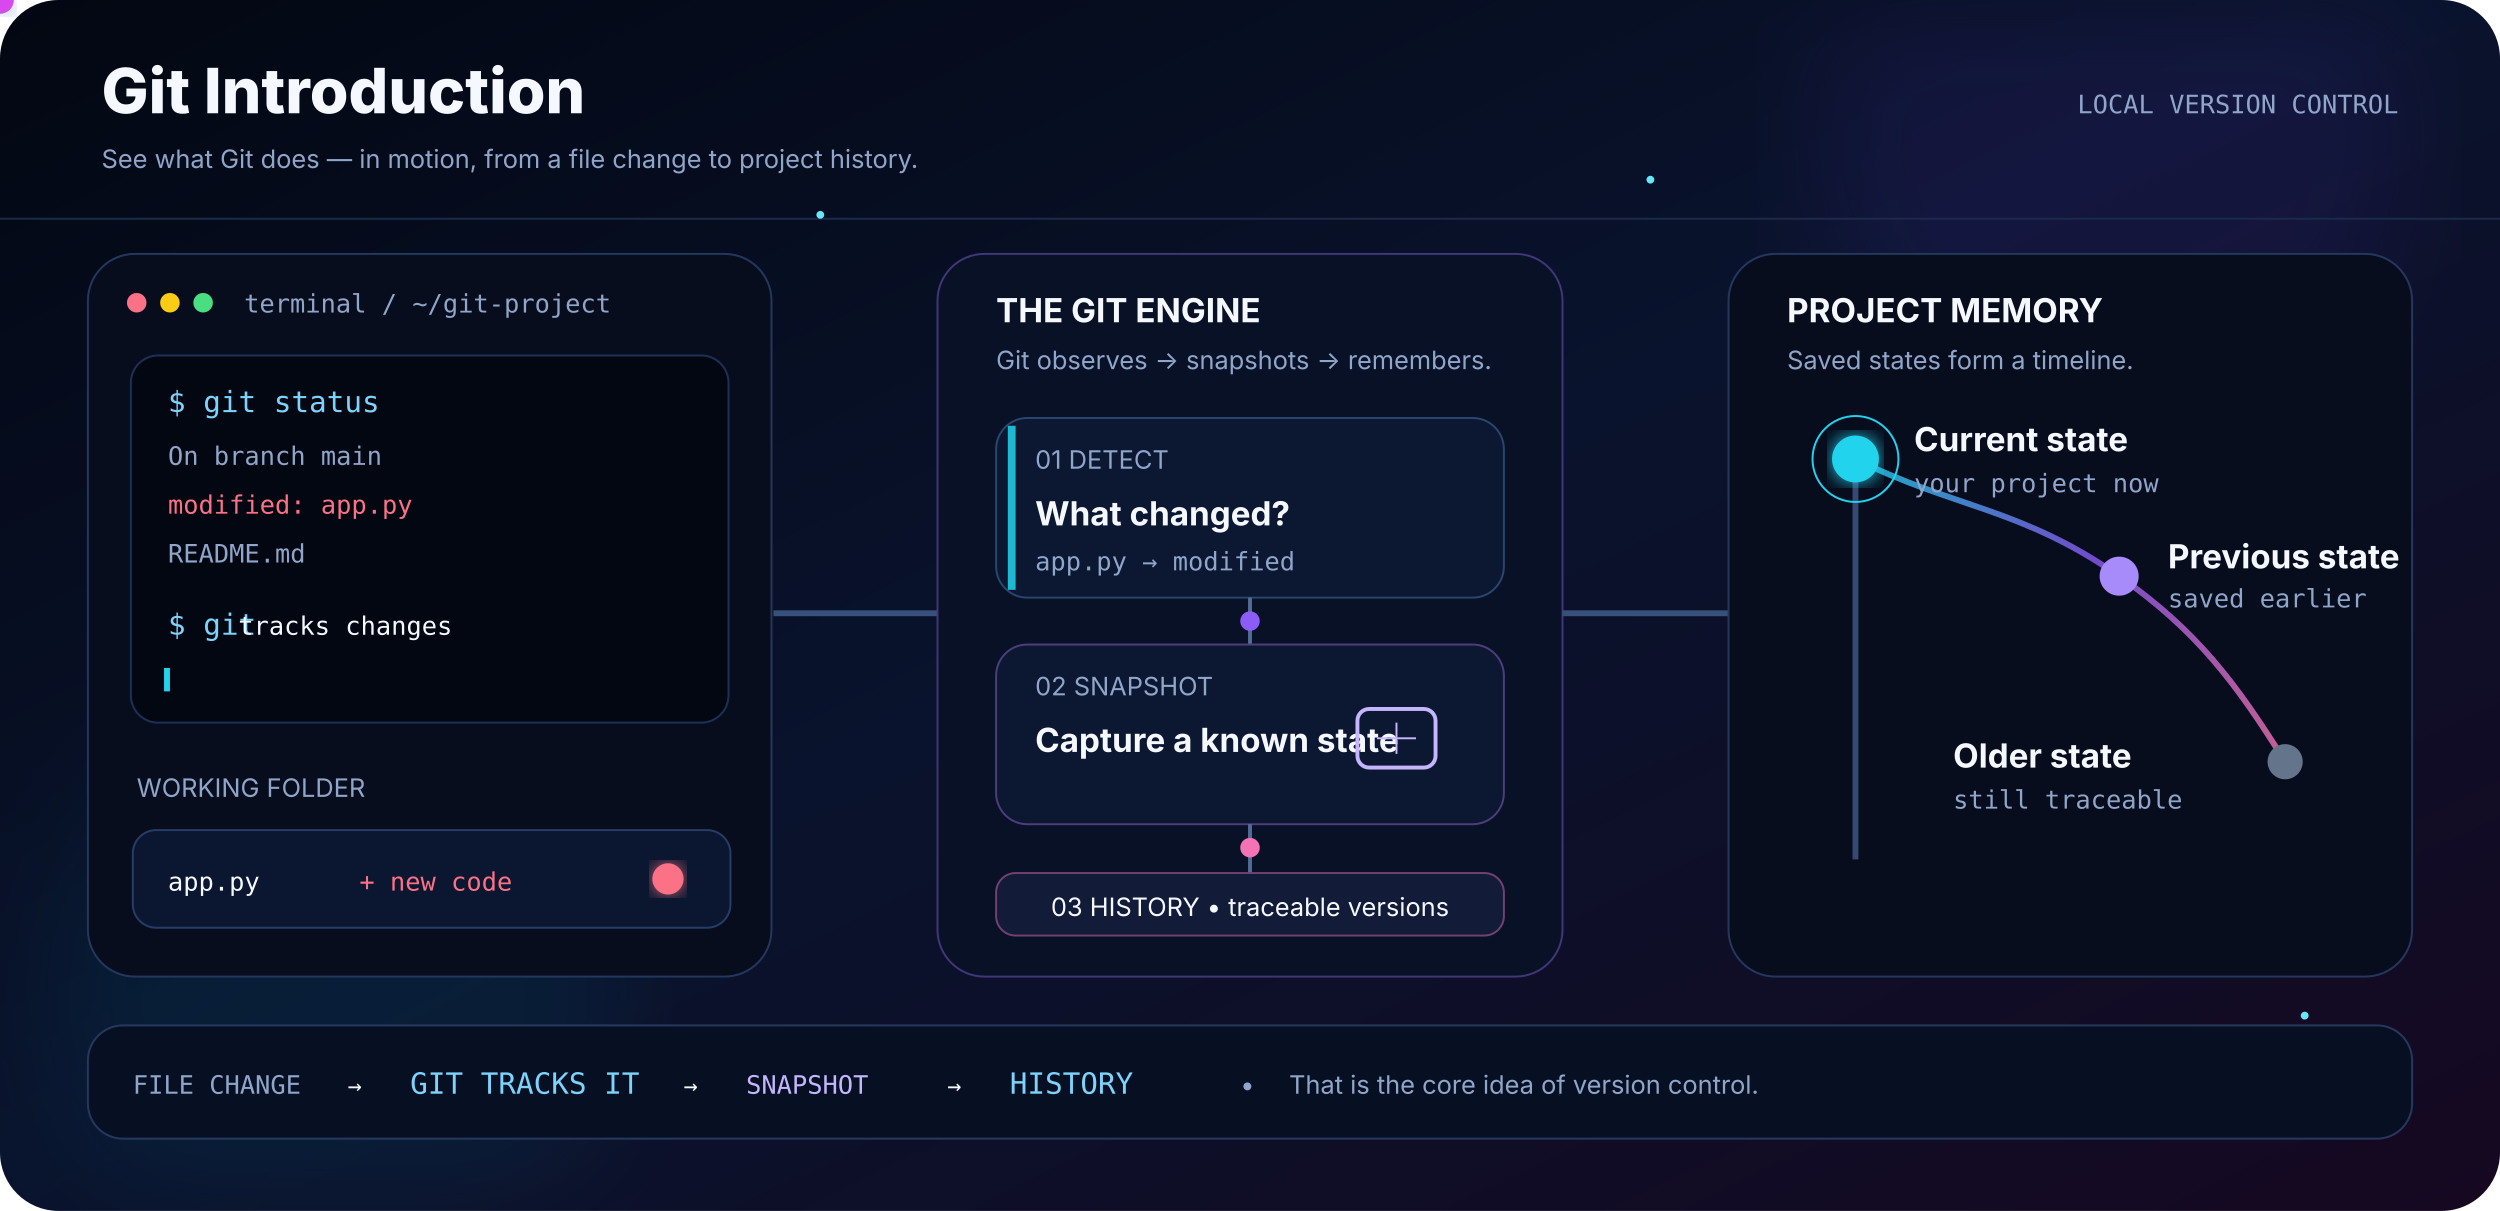
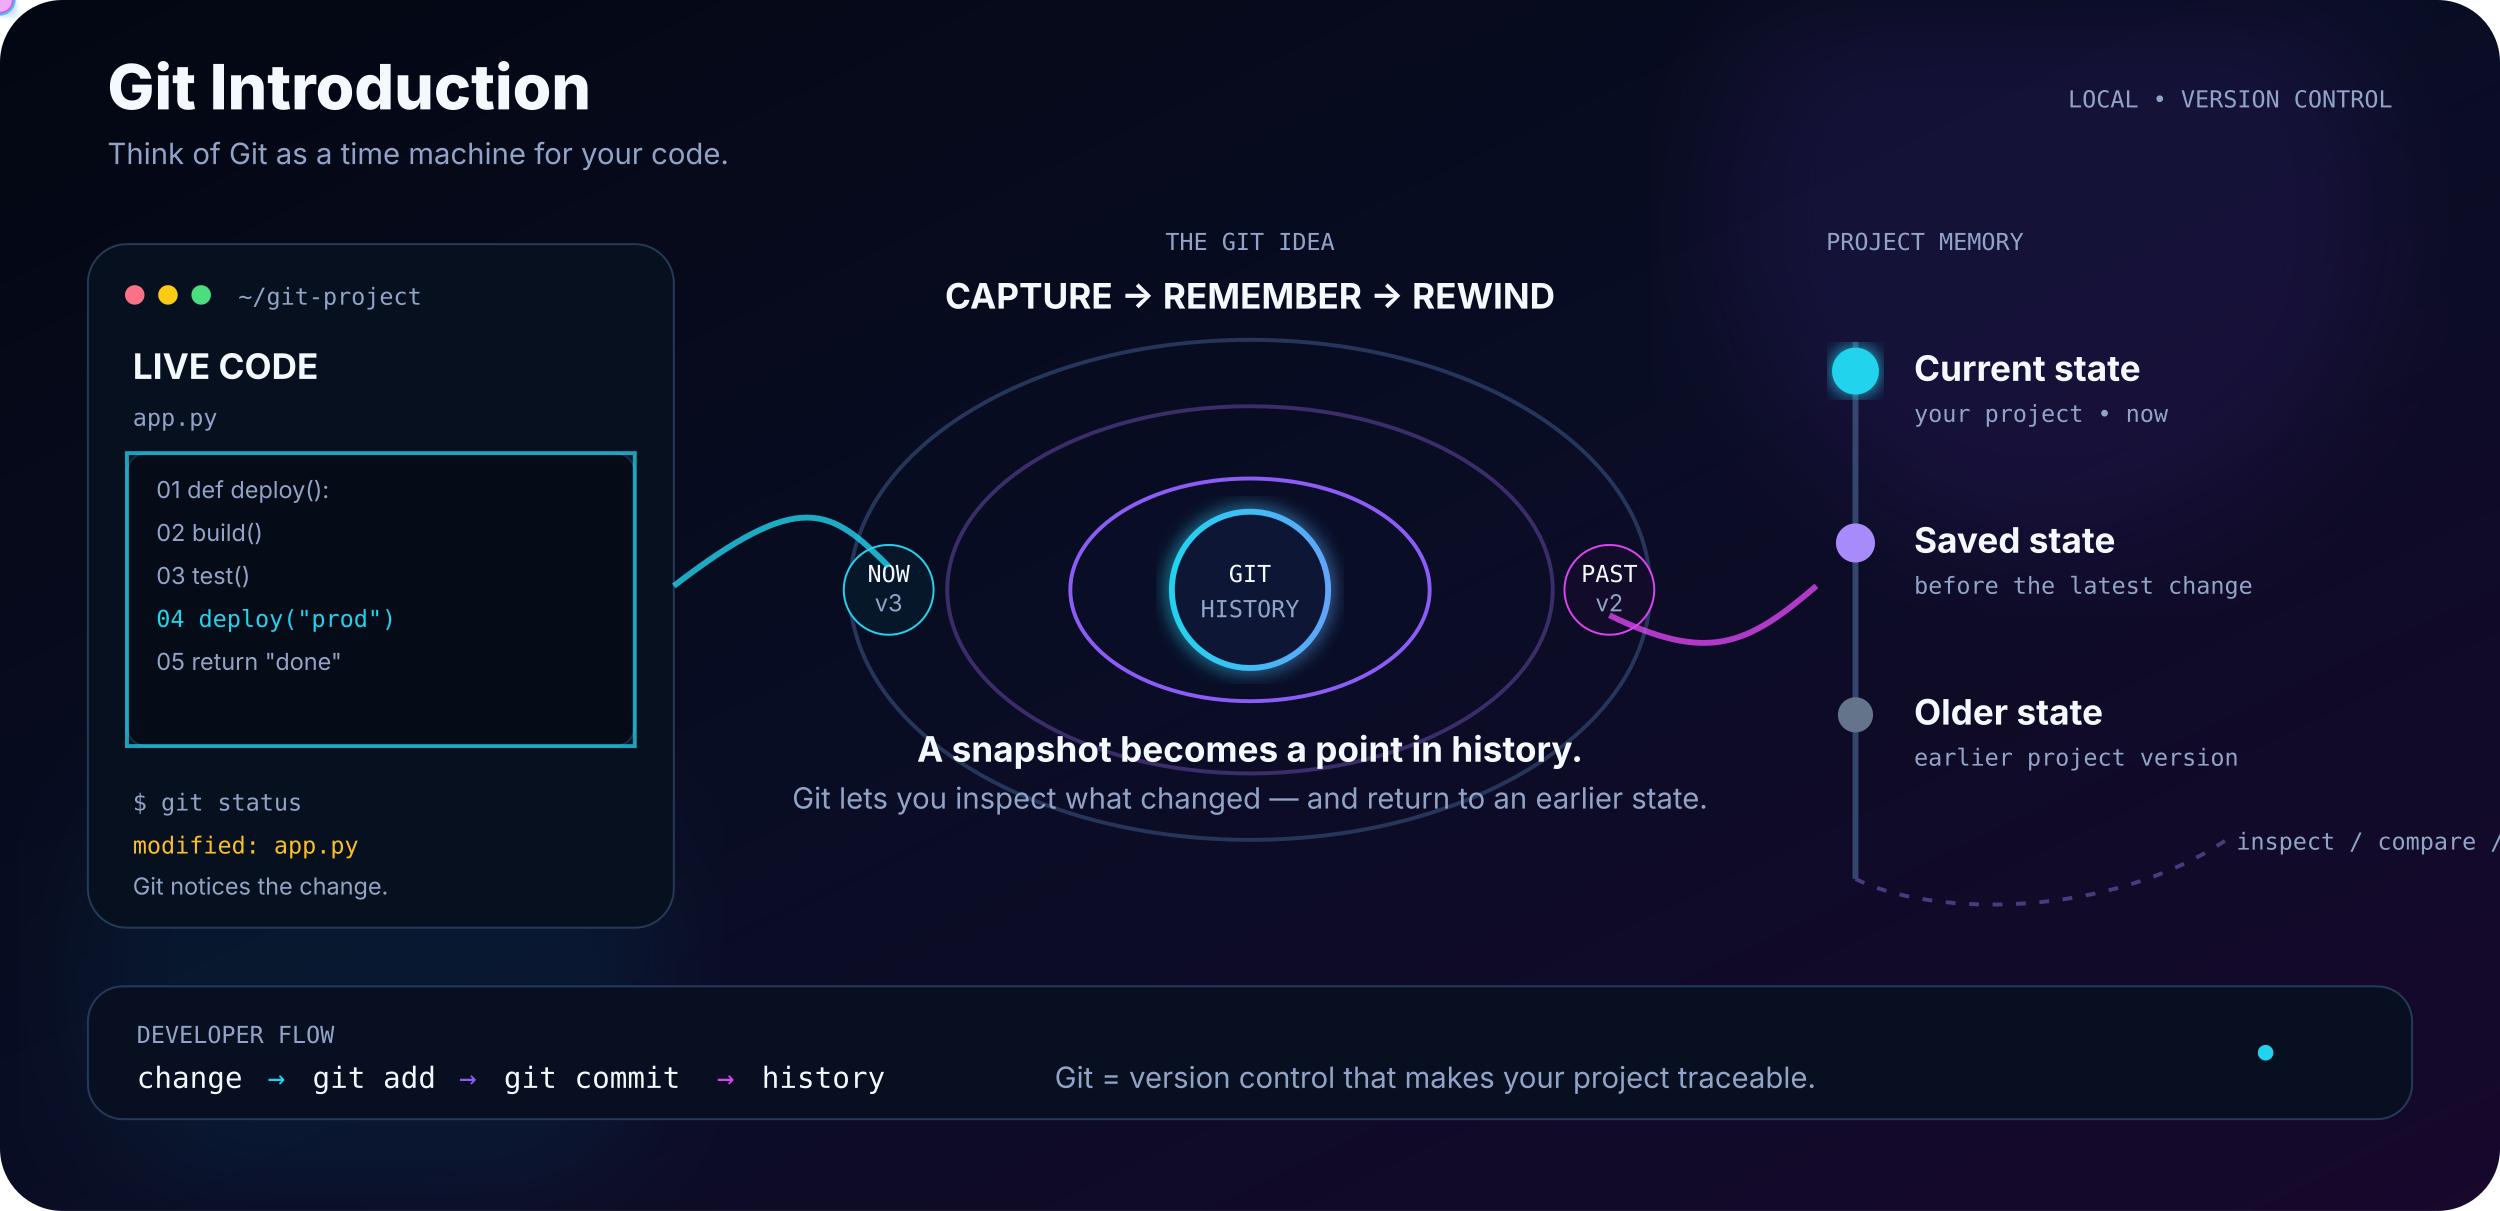
<svg xmlns="http://www.w3.org/2000/svg" viewBox="0 0 1280 620">
  <defs>
    <linearGradient id="bg" x1="0" y1="0" x2="1" y2="1">
      <stop stop-color="#030712" />
-       <stop offset=".48" stop-color="#09132d" />
-       <stop offset="1" stop-color="#160821" />
+       <stop offset=".48" stop-color="#090d24" />
+       <stop offset="1" stop-color="#17082c" />
    </linearGradient>
    <linearGradient id="cyan" x1="0" x2="1">
      <stop stop-color="#22d3ee" />
      <stop offset="1" stop-color="#60a5fa" />
    </linearGradient>
    <linearGradient id="violet" x1="0" x2="1">
      <stop stop-color="#8b5cf6" />
-       <stop offset="1" stop-color="#d946ef" />
-     </linearGradient>
-     <linearGradient id="line" x1="0" x2="1">
-       <stop stop-color="#22d3ee" />
-       <stop offset=".55" stop-color="#8b5cf6" />
-       <stop offset="1" stop-color="#f472b6" />
+       <stop offset="1" stop-color="#e879f9" />
    </linearGradient>
    <filter id="glow">
      <feGaussianBlur stdDeviation="5" result="b" />
      <feMerge>
        <feMergeNode in="b" />
        <feMergeNode in="SourceGraphic" />
      </feMerge>
    </filter>
    <filter id="blur">
      <feGaussianBlur stdDeviation="28" />
    </filter>
-     <style>.t{font-family:Inter,Segoe UI,sans-serif;fill:#f5f9ff}.m{font-family:Inter,Segoe UI,sans-serif;fill:#8fa5c9}.mono{font-family:ui-monospace,SFMono-Regular,Consolas,monospace}.title{font-size:32px;font-weight:800}.label{font-size:17px;font-weight:700}.small{font-size:13px}.cmd{font-size:15px;fill:#7dd3fc}.green{fill:#86efac}.red{fill:#fb7185}.violet{fill:#c4b5fd}</style>
+     <style>.t{font-family:Inter,Segoe UI,sans-serif;fill:#f4f8ff}.m{font-family:Inter,Segoe UI,sans-serif;fill:#91a4c7}.mono{font-family:ui-monospace,SFMono-Regular,Consolas,monospace}.h{font-size:32px;font-weight:800}.s{font-size:15px}.b{font-size:18px;font-weight:700}.tiny{font-size:12px}</style>
  </defs>
-   <rect width="1280" height="620" rx="30" fill="url(#bg)" />
-   <circle cx="1080" cy="70" r="150" fill="#7c3aed" opacity=".09" filter="url(#blur)">
-     <animate attributeName="r" values="130;190;130" dur="7s" repeatCount="indefinite" />
+   <rect width="1280" height="620" rx="32" fill="url(#bg)" />
+   <circle cx="1050" cy="110" r="170" fill="#7c3aed" opacity=".10" filter="url(#blur)">
+     <animate attributeName="r" values="150;190;150" dur="7s" repeatCount="indefinite" />
  </circle>
-   <circle cx="170" cy="510" r="145" fill="#06b6d4" opacity=".07" filter="url(#blur)">
-     <animate attributeName="r" values="120;175;120" dur="8s" repeatCount="indefinite" />
+   <circle cx="190" cy="500" r="150" fill="#06b6d4" opacity=".07" filter="url(#blur)">
+     <animate attributeName="r" values="130;180;130" dur="8s" repeatCount="indefinite" />
  </circle>
-   <path d="M0 112H1280" stroke="#1b2a49" />
-   <text x="52" y="58" class="t title">Git Introduction</text>
-   <text x="52" y="86" class="m small">See what Git does — in motion, from a file change to project history.</text>
-   <text x="1228" y="58" text-anchor="end" class="m mono small">LOCAL VERSION CONTROL</text>
-   <rect x="45" y="130" width="350" height="370" rx="24" fill="#070d1d" stroke="#24385e" />
-   <circle cx="70" cy="155" r="5" fill="#fb7185" />
-   <circle cx="87" cy="155" r="5" fill="#facc15" />
-   <circle cx="104" cy="155" r="5" fill="#4ade80" />
-   <text x="125" y="160" class="m mono small">terminal / ~/git-project</text>
-   <rect x="67" y="182" width="306" height="188" rx="14" fill="#030712" stroke="#1c3157" />
-   <text x="86" y="211" class="cmd mono">$ git status</text>
-   <text x="86" y="238" class="m mono small">On branch main</text>
-   <text x="86" y="263" class="red mono small">modified: app.py</text>
-   <text x="86" y="288" class="m mono small">README.md</text>
-   <text x="86" y="325" class="cmd mono">$ git</text>
-   <text x="122" y="325" class="t mono small">tracks changes</text>
-   <rect x="84" y="342" width="3" height="12" fill="#22d3ee">
-     <animate attributeName="opacity" values="1;0;1" dur=".9s" repeatCount="indefinite" />
-   </rect>
-   <text x="70" y="408" class="m small">WORKING FOLDER</text>
-   <rect x="68" y="425" width="306" height="50" rx="12" fill="#0b1730" stroke="#263d68" />
-   <text x="86" y="456" class="t mono small">app.py</text>
-   <text x="184" y="456" class="red mono small">+ new code</text>
-   <circle cx="342" cy="450" r="8" fill="#fb7185" filter="url(#glow)">
-     <animate attributeName="r" values="6;11;6" dur="1.4s" repeatCount="indefinite" />
+   <text x="55" y="56" class="t h">Git Introduction</text>
+   <text x="55" y="84" class="m s">Think of Git as a time machine for your code.</text>
+   <text x="1225" y="55" text-anchor="end" class="m mono tiny">LOCAL • VERSION CONTROL</text>
+   <g>
+     <rect x="45" y="125" width="300" height="350" rx="20" fill="#07101f" stroke="#263957" />
+     <circle cx="69" cy="151" r="5" fill="#fb7185" />
+     <circle cx="86" cy="151" r="5" fill="#facc15" />
+     <circle cx="103" cy="151" r="5" fill="#4ade80" />
+     <text x="122" y="156" class="m mono tiny">~/git-project</text>
+     <text x="68" y="194" class="t b">LIVE CODE</text>
+     <text x="68" y="218" class="m mono tiny">app.py</text>
+     <rect x="65" y="232" width="260" height="150" rx="10" fill="#050b17" stroke="#1b2c48" />
+     <g class="mono tiny">
+       <text x="80" y="255" class="m">01  def deploy():</text>
+       <text x="80" y="277" class="m">02    build()</text>
+       <text x="80" y="299" class="m">03    test()</text>
+       <text x="80" y="321" fill="#22d3ee">04    deploy("prod")</text>
+       <text x="80" y="343" class="m">05  return "done"</text>
+     </g>
+     <rect x="65" y="232" width="260" height="150" fill="none" stroke="#22d3ee" stroke-width="2" opacity=".75">
+       <animate attributeName="stroke-opacity" values=".2;.9;.2" dur="2.4s" repeatCount="indefinite" />
+     </rect>
+     <text x="68" y="415" class="m mono tiny">$ git status</text>
+     <text x="68" y="437" fill="#fbbf24" class="mono tiny">modified: app.py</text>
+     <text x="68" y="458" class="m tiny">Git notices the change.</text>
+   </g>
+   <g>
+     <text x="640" y="128" text-anchor="middle" class="m mono tiny">THE GIT IDEA</text>
+     <text x="640" y="158" text-anchor="middle" class="t b">CAPTURE → REMEMBER → REWIND</text>
+     <ellipse cx="640" cy="302" rx="205" ry="128" fill="none" stroke="#26365b" stroke-width="2" />
+     <ellipse cx="640" cy="302" rx="155" ry="94" fill="none" stroke="#3b2d69" stroke-width="2" />
+     <ellipse cx="640" cy="302" rx="92" ry="57" fill="#090d25" stroke="#8b5cf6" stroke-width="2" />
+     <circle cx="640" cy="302" r="40" fill="#0d1735" stroke="url(#cyan)" stroke-width="3" filter="url(#glow)">
+       <animate attributeName="r" values="36;44;36" dur="2.2s" repeatCount="indefinite" />
+     </circle>
+     <text x="640" y="298" text-anchor="middle" class="t mono tiny">GIT</text>
+     <text x="640" y="316" text-anchor="middle" class="m mono tiny">HISTORY</text>
+     <circle r="8" fill="#22d3ee" filter="url(#glow)">
+       <animateMotion dur="4s" repeatCount="indefinite" path="M435 302 A205 128 0 1 0 845 302 A205 128 0 1 0 435 302" />
+     </circle>
+     <circle r="7" fill="#d946ef" filter="url(#glow)">
+       <animateMotion dur="5s" repeatCount="indefinite" path="M485 302 A155 94 0 1 1 795 302 A155 94 0 1 1 485 302" />
+     </circle>
+     <g>
+       <circle cx="455" cy="302" r="23" fill="#07172a" stroke="#22d3ee" />
+       <text x="455" y="298" text-anchor="middle" class="t mono tiny">NOW</text>
+       <text x="455" y="313" text-anchor="middle" class="m tiny">v3</text>
+       <circle cx="824" cy="302" r="23" fill="#120b2a" stroke="#d946ef" />
+       <text x="824" y="298" text-anchor="middle" class="t mono tiny">PAST</text>
+       <text x="824" y="313" text-anchor="middle" class="m tiny">v2</text>
+     </g>
+     <path d="M345 300 C410 250 425 260 455 290" fill="none" stroke="#22d3ee" stroke-width="3" opacity=".8" />
+     <circle r="6" fill="#67e8f9" filter="url(#glow)">
+       <animateMotion dur="1.5s" repeatCount="indefinite" path="M345 300 C410 250 425 260 455 290" />
+     </circle>
+     <path d="M824 315 C875 340 895 330 930 300" fill="none" stroke="#d946ef" stroke-width="3" opacity=".8" />
+     <circle r="6" fill="#f0abfc" filter="url(#glow)">
+       <animateMotion dur="1.5s" repeatCount="indefinite" path="M824 315 C875 340 895 330 930 300" />
+     </circle>
+     <text x="640" y="390" text-anchor="middle" class="t b">A snapshot becomes a point in history.</text>
+     <text x="640" y="414" text-anchor="middle" class="m s">Git lets you inspect what changed — and return to an earlier state.</text>
+   </g>
+   <g>
+     <text x="935" y="128" class="m mono tiny">PROJECT MEMORY</text>
+     <line x1="950" y1="175" x2="950" y2="450" stroke="#33466d" stroke-width="3" />
+     <circle cx="950" cy="190" r="12" fill="#22d3ee" filter="url(#glow)">
+       <animate attributeName="r" values="9;15;9" dur="2s" repeatCount="indefinite" />
+     </circle>
+     <text x="980" y="195" class="t b">Current state</text>
+     <text x="980" y="216" class="m mono tiny">your project • now</text>
+     <circle cx="950" cy="278" r="10" fill="#a78bfa" />
+     <text x="980" y="283" class="t b">Saved state</text>
+     <text x="980" y="304" class="m mono tiny">before the latest change</text>
+     <circle cx="950" cy="366" r="9" fill="#64748b" />
+     <text x="980" y="371" class="t b">Older state</text>
+     <text x="980" y="392" class="m mono tiny">earlier project version</text>
+     <path d="M950 450 C990 470 1080 470 1140 430" fill="none" stroke="#4b3a7d" stroke-width="2" stroke-dasharray="5 7" />
+     <text x="1145" y="435" class="m mono tiny">inspect / compare / restore</text>
+   </g>
+   <rect x="45" y="505" width="1190" height="68" rx="18" fill="#070f20" stroke="#273958" />
+   <text x="70" y="534" class="m mono tiny">DEVELOPER FLOW</text>
+   <text x="70" y="557" class="t mono s">change</text>
+   <text x="137" y="557" fill="#22d3ee" class="mono s">→</text>
+   <text x="160" y="557" class="t mono s">git add</text>
+   <text x="235" y="557" fill="#8b5cf6" class="mono s">→</text>
+   <text x="258" y="557" class="t mono s">git commit</text>
+   <text x="367" y="557" fill="#d946ef" class="mono s">→</text>
+   <text x="390" y="557" class="t mono s">history</text>
+   <text x="540" y="557" class="m s">Git = version control that makes your project traceable.</text>
+   <circle cx="1160" cy="539" r="4" fill="#22d3ee">
+     <animate attributeName="opacity" values=".2;1;.2" dur="1.4s" repeatCount="indefinite" />
  </circle>
-   <path d="M396 314 C430 314 445 314 480 314" fill="none" stroke="#38517b" stroke-width="3" />
-   <circle r="7" fill="#22d3ee" filter="url(#glow)">
-     <animateMotion dur="1.5s" repeatCount="indefinite" path="M396 314 C430 314 445 314 480 314" />
-   </circle>
-   <rect x="480" y="130" width="320" height="370" rx="24" fill="#081126" stroke="#413778" />
-   <text x="510" y="165" class="t label">THE GIT ENGINE</text>
-   <text x="510" y="189" class="m small">Git observes → snapshots → remembers.</text>
-   <rect x="510" y="214" width="260" height="92" rx="16" fill="#0c1832" stroke="#29466e" />
-   <text x="530" y="240" class="m small">01  DETECT</text>
-   <text x="530" y="269" class="t label">What changed?</text>
-   <text x="530" y="292" class="m mono small">app.py  →  modified</text>
-   <rect x="516" y="218" width="4" height="84" fill="#22d3ee" opacity=".85">
-     <animate attributeName="x" values="516;760;516" dur="2s" repeatCount="indefinite" />
-   </rect>
-   <path d="M640 306V330" stroke="#536b99" stroke-width="2" />
-   <circle cx="640" cy="318" r="5" fill="#8b5cf6">
-     <animate attributeName="cy" values="306;330;306" dur="1.2s" repeatCount="indefinite" />
-   </circle>
-   <rect x="510" y="330" width="260" height="92" rx="16" fill="#0c1832" stroke="#4d3d7d" />
-   <text x="530" y="356" class="m small">02  SNAPSHOT</text>
-   <text x="530" y="385" class="t label">Capture a known state</text>
-   <g transform="translate(715 378)">
-     <rect x="-20" y="-15" width="40" height="30" rx="6" fill="none" stroke="#c4b5fd" stroke-width="2">
-       <animate attributeName="stroke-width" values="2;4;2" dur="1.8s" repeatCount="indefinite" />
-     </rect>
-     <path d="M-10 0H10" stroke="#c4b5fd" />
-     <path d="M0 -8V8" stroke="#c4b5fd" />
-   </g>
-   <path d="M640 422V447" stroke="#536b99" stroke-width="2" />
-   <circle cx="640" cy="434" r="5" fill="#f472b6">
-     <animate attributeName="cy" values="422;447;422" dur="1.2s" repeatCount="indefinite" />
-   </circle>
-   <rect x="510" y="447" width="260" height="32" rx="10" fill="#121b38" stroke="#74406f" />
-   <text x="640" y="469" text-anchor="middle" class="t small">03  HISTORY  •  traceable versions</text>
-   <path d="M800 314 C836 314 850 314 885 314" fill="none" stroke="#38517b" stroke-width="3" />
-   <circle r="7" fill="#d946ef" filter="url(#glow)">
-     <animateMotion dur="1.5s" repeatCount="indefinite" path="M800 314 C836 314 850 314 885 314" />
-   </circle>
-   <rect x="885" y="130" width="350" height="370" rx="24" fill="#070d1d" stroke="#24385e" />
-   <text x="915" y="165" class="t label">PROJECT MEMORY</text>
-   <text x="915" y="189" class="m small">Saved states form a timeline.</text>
-   <path d="M950 235 C950 270 950 360 950 440" stroke="#344a73" stroke-width="3" />
-   <path d="M950 235 C1000 260 1035 260 1085 295 C1125 323 1145 350 1170 390" fill="none" stroke="url(#line)" stroke-width="3" opacity=".8" />
-   <g>
-     <circle cx="950" cy="235" r="12" fill="#22d3ee" filter="url(#glow)" />
-     <circle cx="950" cy="235" r="22" fill="none" stroke="#22d3ee">
-       <animate attributeName="r" values="14;28;14" dur="2.5s" repeatCount="indefinite" />
-       <animate attributeName="opacity" values=".8;0;.8" dur="2.5s" repeatCount="indefinite" />
-     </circle>
-     <text x="980" y="231" class="t label">Current state</text>
-     <text x="980" y="252" class="m mono small">your project now</text>
-     <circle cx="1085" cy="295" r="10" fill="#a78bfa" />
-     <text x="1110" y="291" class="t label">Previous state</text>
-     <text x="1110" y="311" class="m mono small">saved earlier</text>
-     <circle cx="1170" cy="390" r="9" fill="#64748b" />
-     <text x="1000" y="393" class="t label">Older state</text>
-     <text x="1000" y="414" class="m mono small">still traceable</text>
-   </g>
-   <rect x="45" y="525" width="1190" height="58" rx="18" fill="#071023" stroke="#26385e" />
-   <text x="68" y="560" class="m mono small">FILE CHANGE</text>
-   <text x="178" y="560" class="t mono">→</text>
-   <text x="210" y="560" class="cmd mono small">GIT TRACKS IT</text>
-   <text x="350" y="560" class="t mono">→</text>
-   <text x="382" y="560" class="violet mono small">SNAPSHOT</text>
-   <text x="485" y="560" class="t mono">→</text>
-   <text x="517" y="560" class="cmd mono small">HISTORY</text>
-   <text x="635" y="560" class="m small">•</text>
-   <text x="660" y="560" class="m small">That is the core idea of version control.</text>
-   <g fill="#67e8f9">
-     <circle cx="420" cy="110" r="2">
-       <animate attributeName="cy" values="110;95;110" dur="3s" repeatCount="indefinite" />
-     </circle>
-     <circle cx="845" cy="92" r="2">
-       <animate attributeName="cy" values="92;108;92" dur="3.7s" repeatCount="indefinite" />
-     </circle>
-     <circle cx="1180" cy="520" r="2">
-       <animate attributeName="cx" values="1180;1160;1180" dur="4s" repeatCount="indefinite" />
-     </circle>
-   </g>
</svg>
